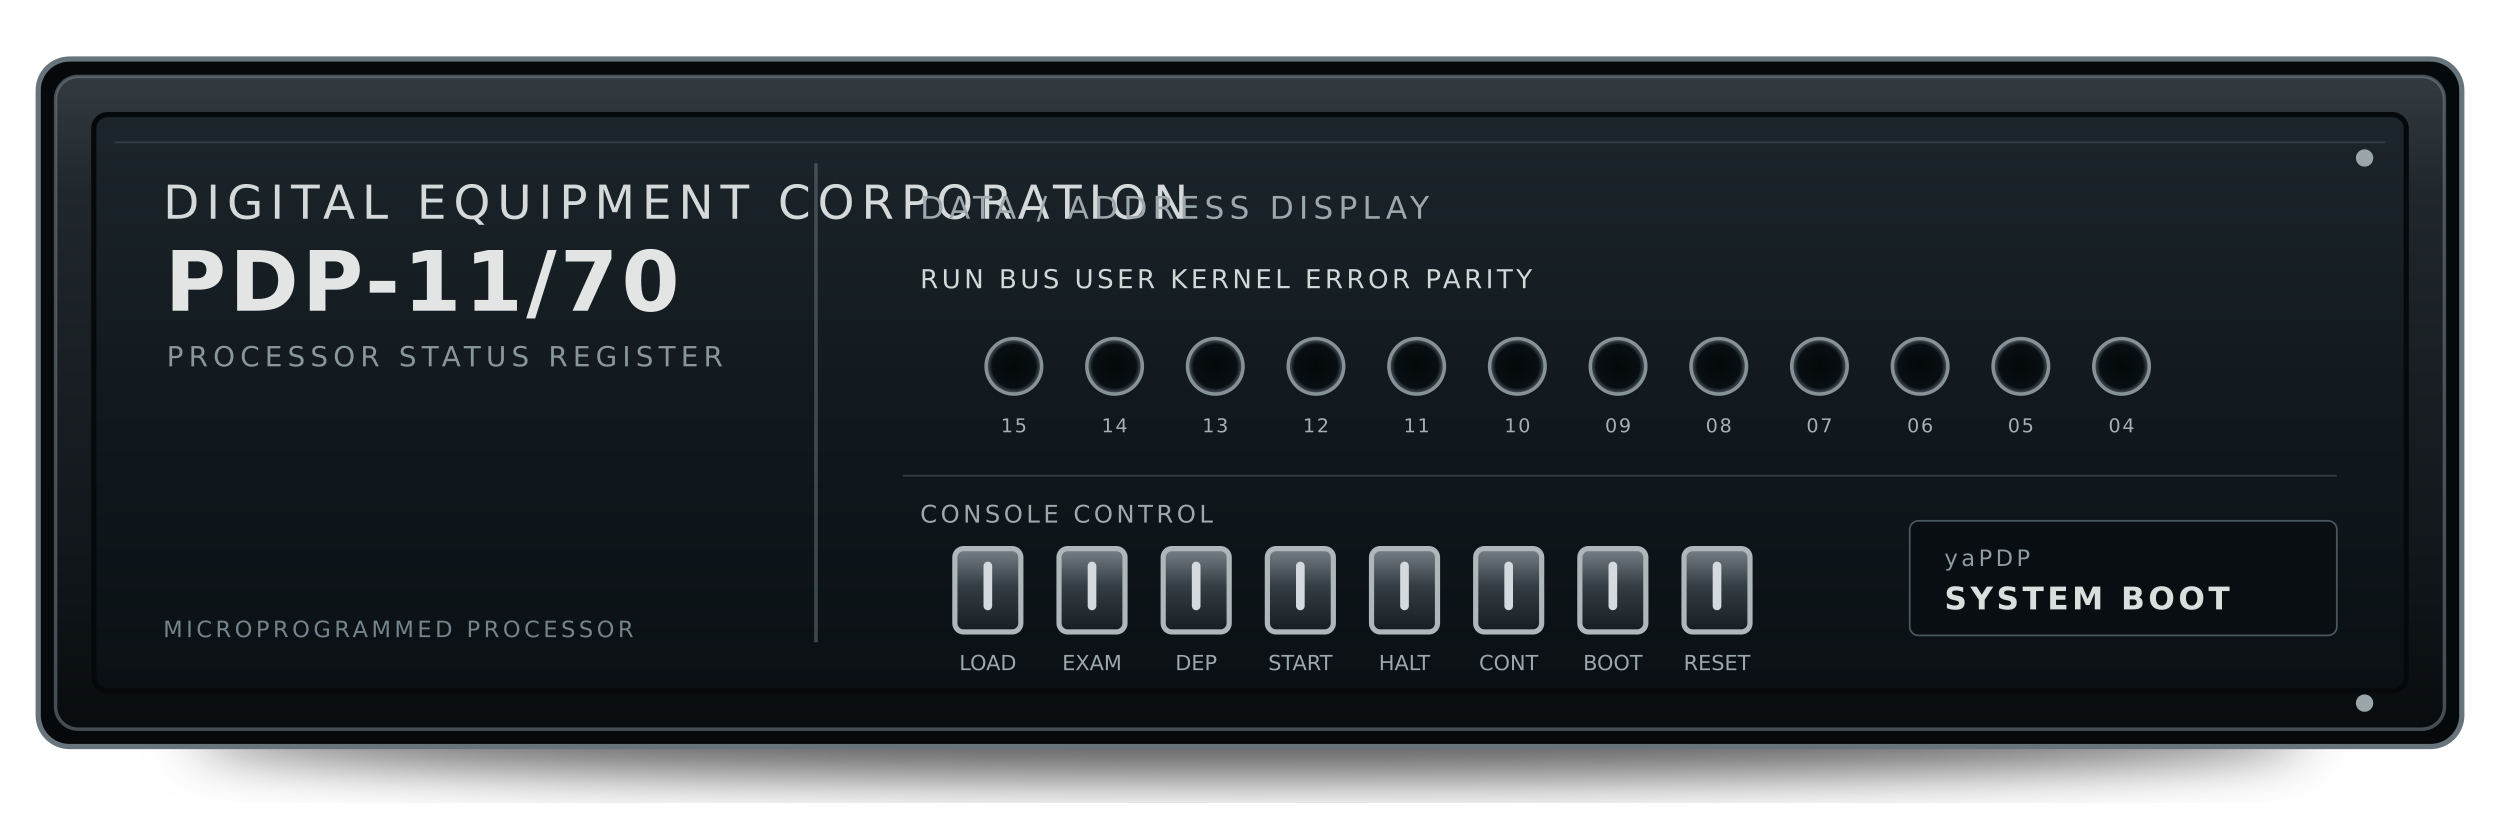
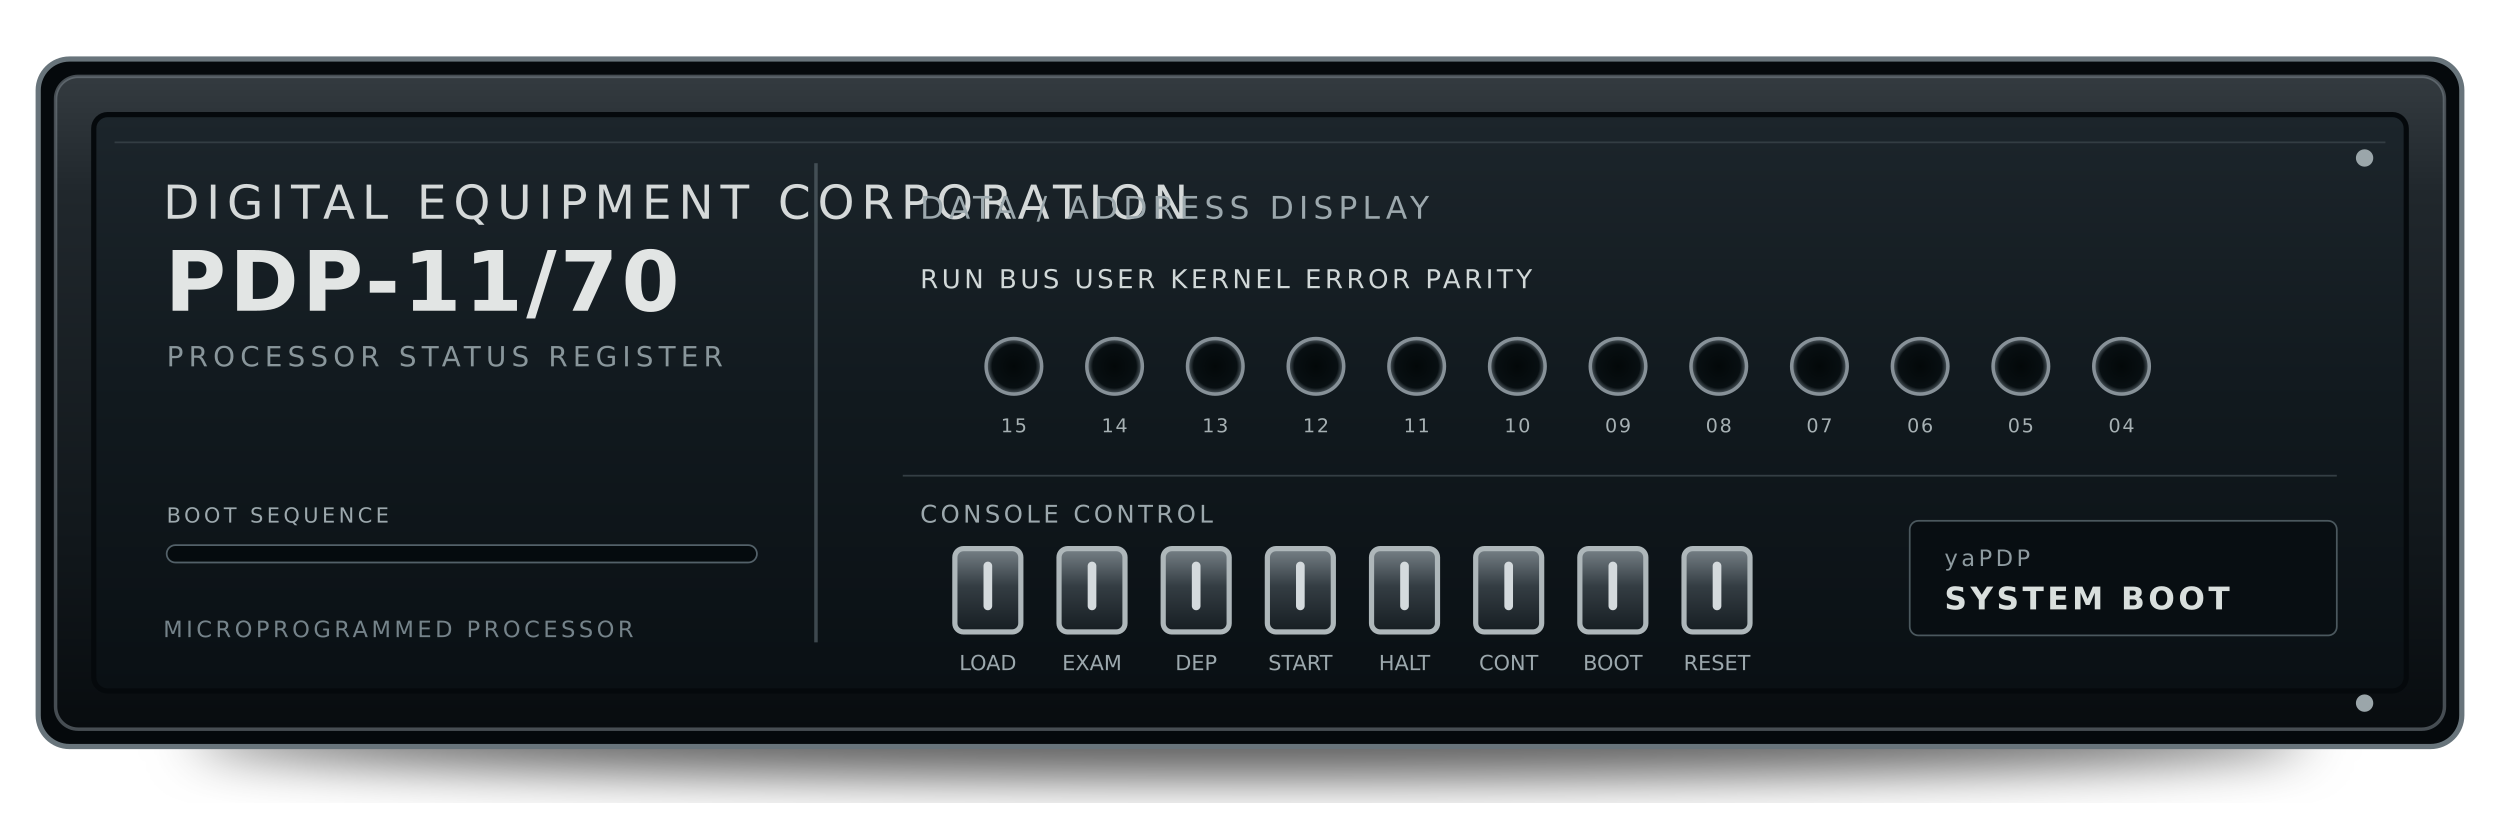
<svg xmlns="http://www.w3.org/2000/svg" width="1440" height="470" viewBox="0 0 1440 470">
  <defs>
    <linearGradient id="case" x2="0" y2="1">
      <stop stop-color="#343b40" />
      <stop offset=".18" stop-color="#20272c" />
      <stop offset=".72" stop-color="#11171b" />
      <stop offset="1" stop-color="#080c0f" />
    </linearGradient>
    <linearGradient id="face" x2="0" y2="1">
      <stop stop-color="#1c252b" />
      <stop offset=".5" stop-color="#11191e" />
      <stop offset="1" stop-color="#0a1014" />
    </linearGradient>
    <linearGradient id="steel" x2="0" y2="1">
      <stop stop-color="#778187" />
      <stop offset=".45" stop-color="#343d43" />
      <stop offset="1" stop-color="#161d22" />
    </linearGradient>
    <radialGradient id="well">
      <stop stop-color="#030809" />
      <stop offset=".78" stop-color="#080f12" />
      <stop offset="1" stop-color="#566168" />
    </radialGradient>
    <filter id="shadow" x="-20%" y="-30%" width="140%" height="160%">
      <feGaussianBlur stdDeviation="15" />
    </filter>
  </defs>
  <ellipse cx="720" cy="424" rx="610" ry="24" fill="#000" opacity=".65" filter="url(#shadow)" />
  <rect x="22" y="34" width="1396" height="396" rx="18" fill="#05090c" stroke="#68747b" stroke-width="3" />
  <rect x="32" y="44" width="1376" height="376" rx="13" fill="url(#case)" stroke="#879198" stroke-opacity=".5" stroke-width="2" />
  <rect x="54" y="66" width="1332" height="332" rx="8" fill="url(#face)" stroke="#05090c" stroke-width="3" />
  <path d="M66 82 H1374" stroke="#8a969c" opacity=".22" />
  <text x="94" y="126" fill="#d5d9d9" font-family="DejaVu Sans, sans-serif" font-size="27" letter-spacing="4">DIGITAL EQUIPMENT CORPORATION</text>
  <text x="95" y="179" fill="#e2e5e4" font-family="DejaVu Sans, sans-serif" font-size="48" font-weight="bold" letter-spacing="2">PDP-11/70</text>
  <text x="96" y="211" fill="#89969b" font-family="DejaVu Sans, sans-serif" font-size="16" letter-spacing="3">PROCESSOR STATUS REGISTER</text>
  <path d="M470 94 V370" stroke="#59666d" stroke-width="2" opacity=".65" />
  <text x="530" y="126" fill="#9ca8ad" font-family="DejaVu Sans, sans-serif" font-size="18" letter-spacing="3">DATA / ADDRESS DISPLAY</text>
  <text x="530" y="166" fill="#d1d8d8" font-family="DejaVu Sans, sans-serif" font-size="15" letter-spacing="2">RUN   BUS   USER   KERNEL   ERROR   PARITY</text>
  <g fill="url(#well)" stroke="#879198" stroke-width="2">
    <circle cx="584" cy="211" r="16" />
    <circle cx="642" cy="211" r="16" />
    <circle cx="700" cy="211" r="16" />
    <circle cx="758" cy="211" r="16" />
    <circle cx="816" cy="211" r="16" />
    <circle cx="874" cy="211" r="16" />
    <circle cx="932" cy="211" r="16" />
    <circle cx="990" cy="211" r="16" />
    <circle cx="1048" cy="211" r="16" />
    <circle cx="1106" cy="211" r="16" />
    <circle cx="1164" cy="211" r="16" />
    <circle cx="1222" cy="211" r="16" />
  </g>
  <g fill="#a6b0b3" font-family="DejaVu Sans, sans-serif" font-size="11" text-anchor="middle" letter-spacing="1">
    <text x="584" y="249">15</text>
    <text x="642" y="249">14</text>
    <text x="700" y="249">13</text>
    <text x="758" y="249">12</text>
    <text x="816" y="249">11</text>
    <text x="874" y="249">10</text>
    <text x="932" y="249">09</text>
    <text x="990" y="249">08</text>
    <text x="1048" y="249">07</text>
    <text x="1106" y="249">06</text>
    <text x="1164" y="249">05</text>
    <text x="1222" y="249">04</text>
  </g>
  <path d="M520 274 H1346" stroke="#59666d" opacity=".5" />
  <text x="530" y="301" fill="#9ca8ad" font-family="DejaVu Sans, sans-serif" font-size="14" letter-spacing="2">CONSOLE CONTROL</text>
  <g stroke="#aeb7ba" stroke-width="3" fill="url(#steel)">
    <rect x="550" y="316" width="38" height="48" rx="5" />
    <rect x="610" y="316" width="38" height="48" rx="5" />
    <rect x="670" y="316" width="38" height="48" rx="5" />
    <rect x="730" y="316" width="38" height="48" rx="5" />
    <rect x="790" y="316" width="38" height="48" rx="5" />
    <rect x="850" y="316" width="38" height="48" rx="5" />
    <rect x="910" y="316" width="38" height="48" rx="5" />
    <rect x="970" y="316" width="38" height="48" rx="5" />
  </g>
  <g stroke="#d4dadd" stroke-width="5" stroke-linecap="round">
    <path d="M569 349 L569 326 M629 349 L629 326 M689 349 L689 326 M749 349 L749 326 M809 349 L809 326 M869 349 L869 326 M929 349 L929 326 M989 349 L989 326" />
  </g>
  <g fill="#9ca8ad" font-family="DejaVu Sans, sans-serif" font-size="12" text-anchor="middle">
    <text x="569" y="386">LOAD</text>
    <text x="629" y="386">EXAM</text>
    <text x="689" y="386">DEP</text>
    <text x="749" y="386">START</text>
    <text x="809" y="386">HALT</text>
    <text x="869" y="386">CONT</text>
    <text x="929" y="386">BOOT</text>
    <text x="989" y="386">RESET</text>
  </g>
  <rect x="1100" y="300" width="246" height="66" rx="5" fill="#080e12" stroke="#4b585e" />
  <text x="1120" y="326" fill="#8e9ba0" font-family="DejaVu Sans, sans-serif" font-size="13" letter-spacing="2">yaPDP</text>
  <text x="1120" y="351" fill="#d9dfdd" font-family="DejaVu Sans, sans-serif" font-size="18" font-weight="bold" letter-spacing="2">SYSTEM BOOT</text>
  <circle cx="1362" cy="91" r="5" fill="#9ba6aa" />
  <circle cx="1362" cy="405" r="5" fill="#9ba6aa" />
+   <text x="96" y="301" fill="#9ca8ad" font-family="DejaVu Sans, sans-serif" font-size="12" letter-spacing="2">BOOT SEQUENCE</text>
+   <rect x="96" y="314" width="340" height="10" rx="5" fill="#050b0e" stroke="#536169" stroke-width="1" />
  <text x="94" y="367" fill="#75838a" font-family="DejaVu Sans, sans-serif" font-size="13" letter-spacing="2">MICROPROGRAMMED PROCESSOR</text>
</svg>
